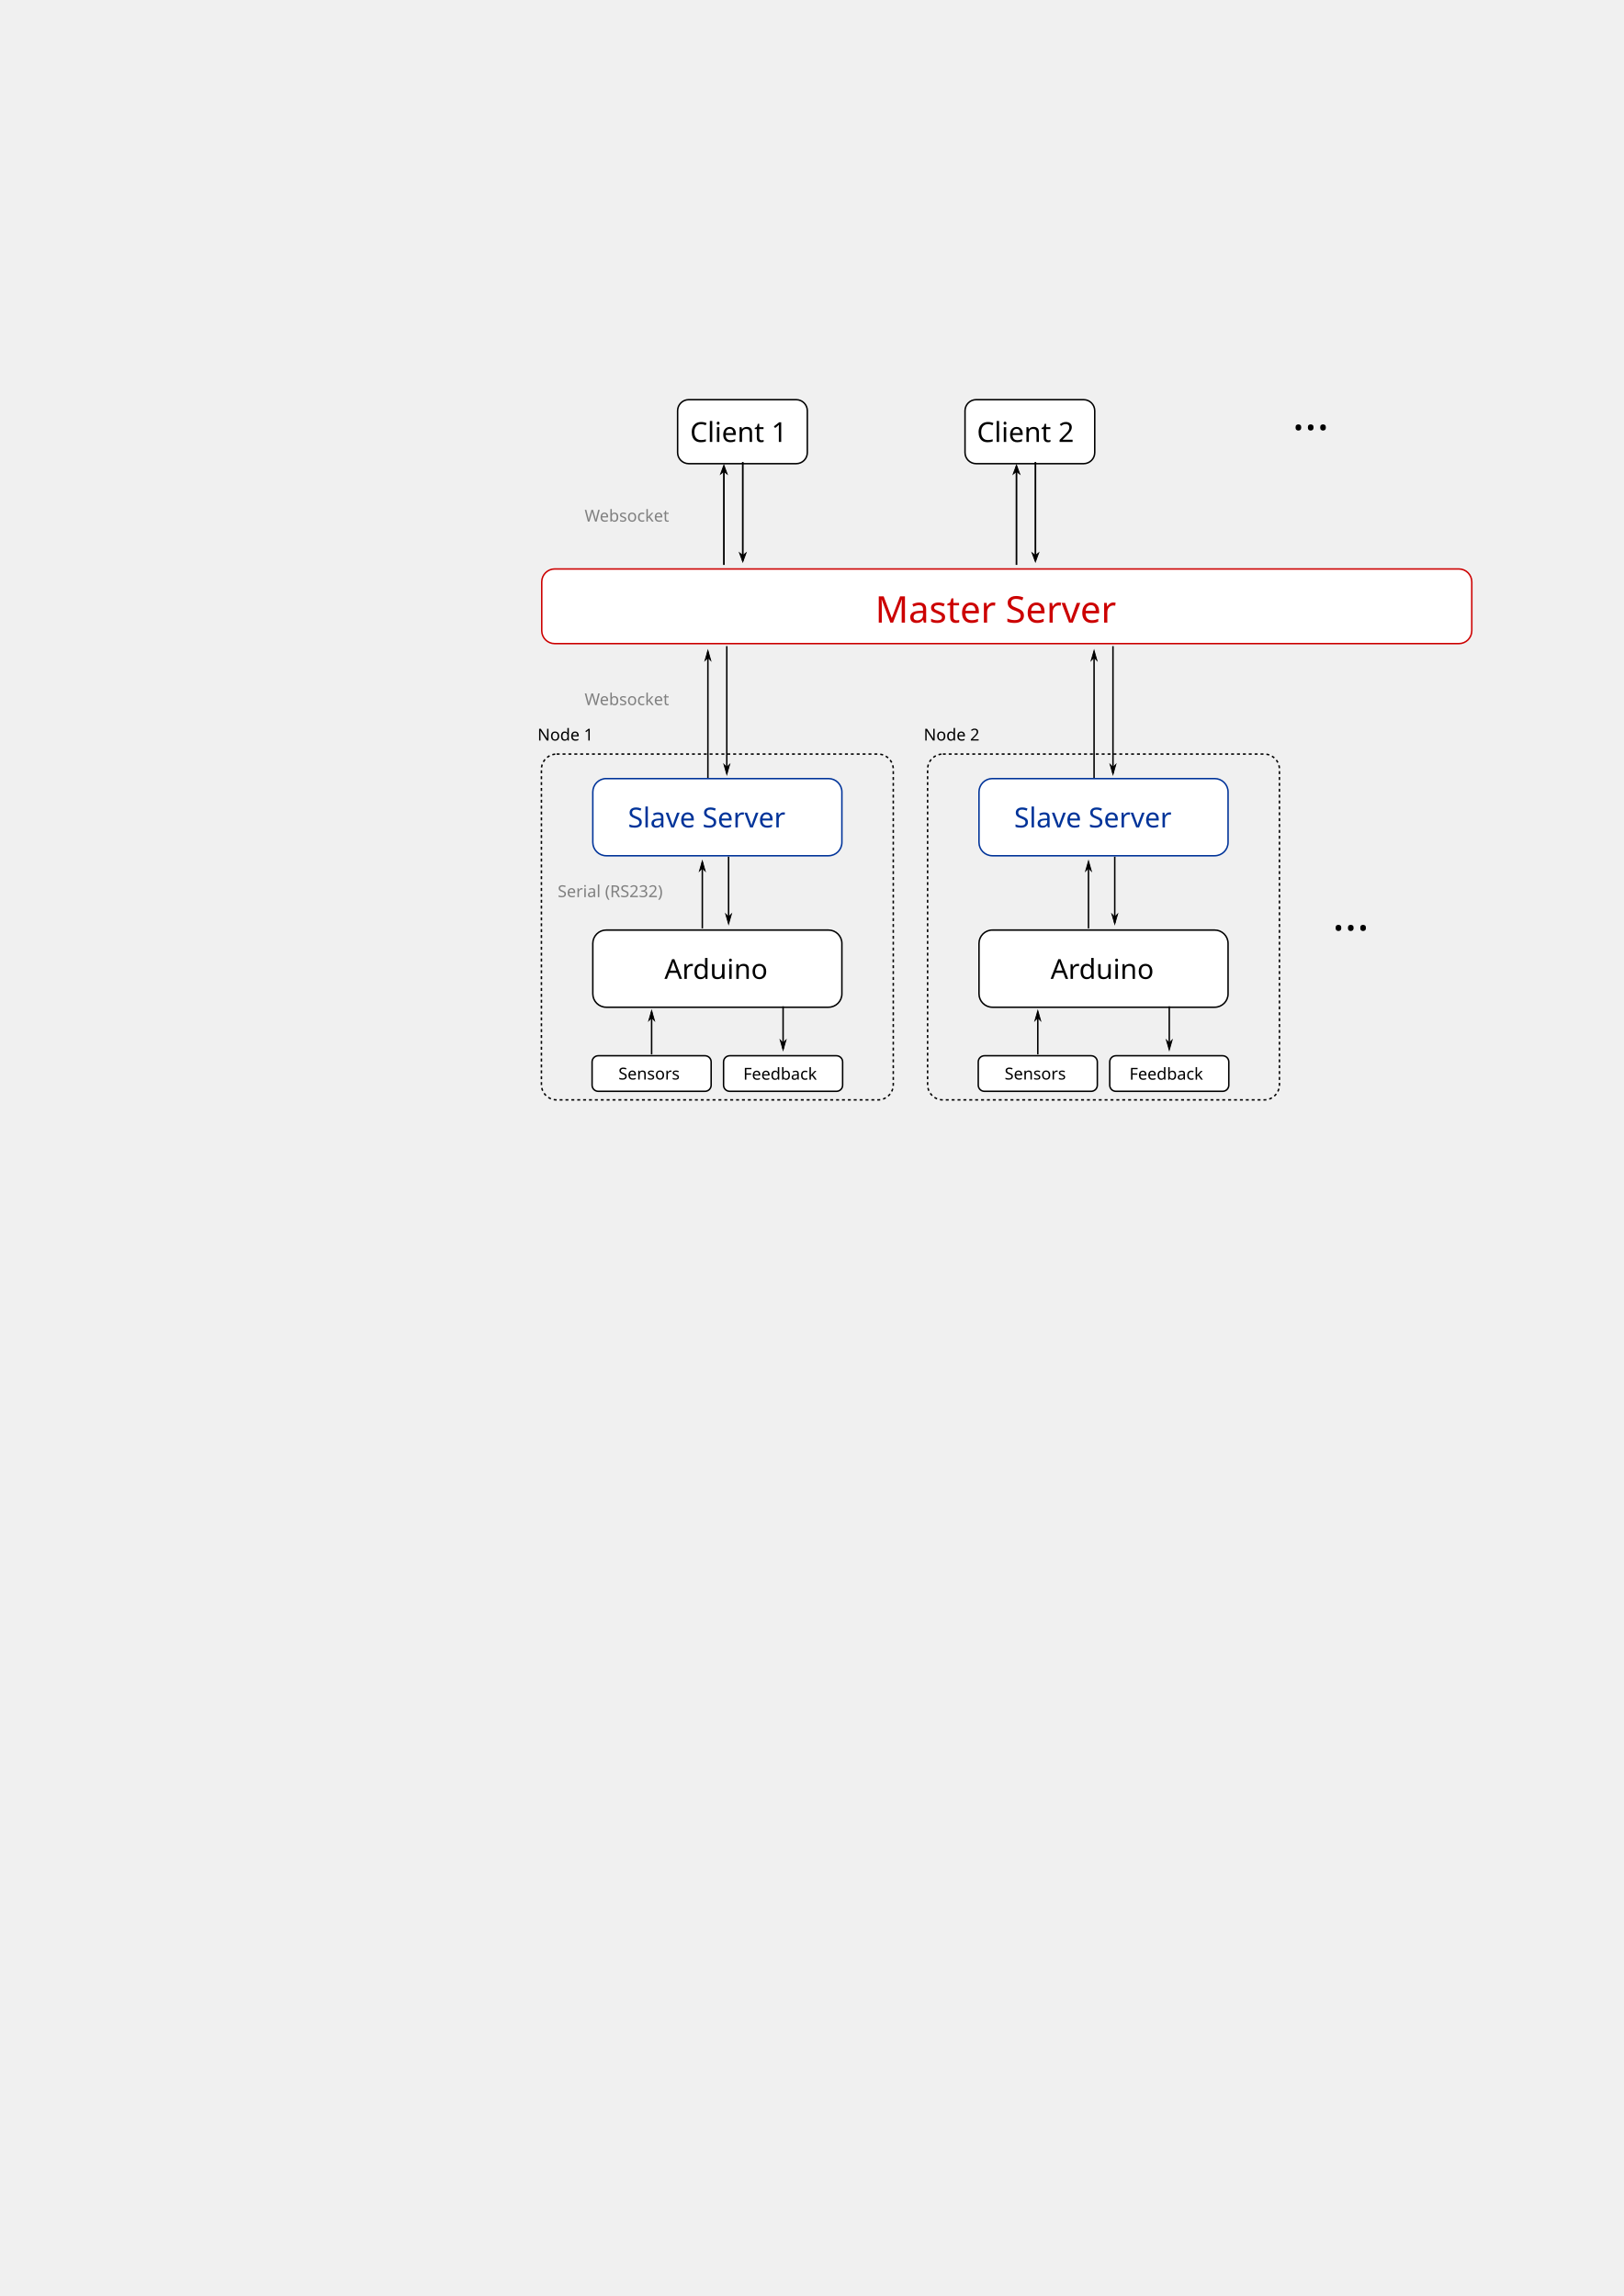
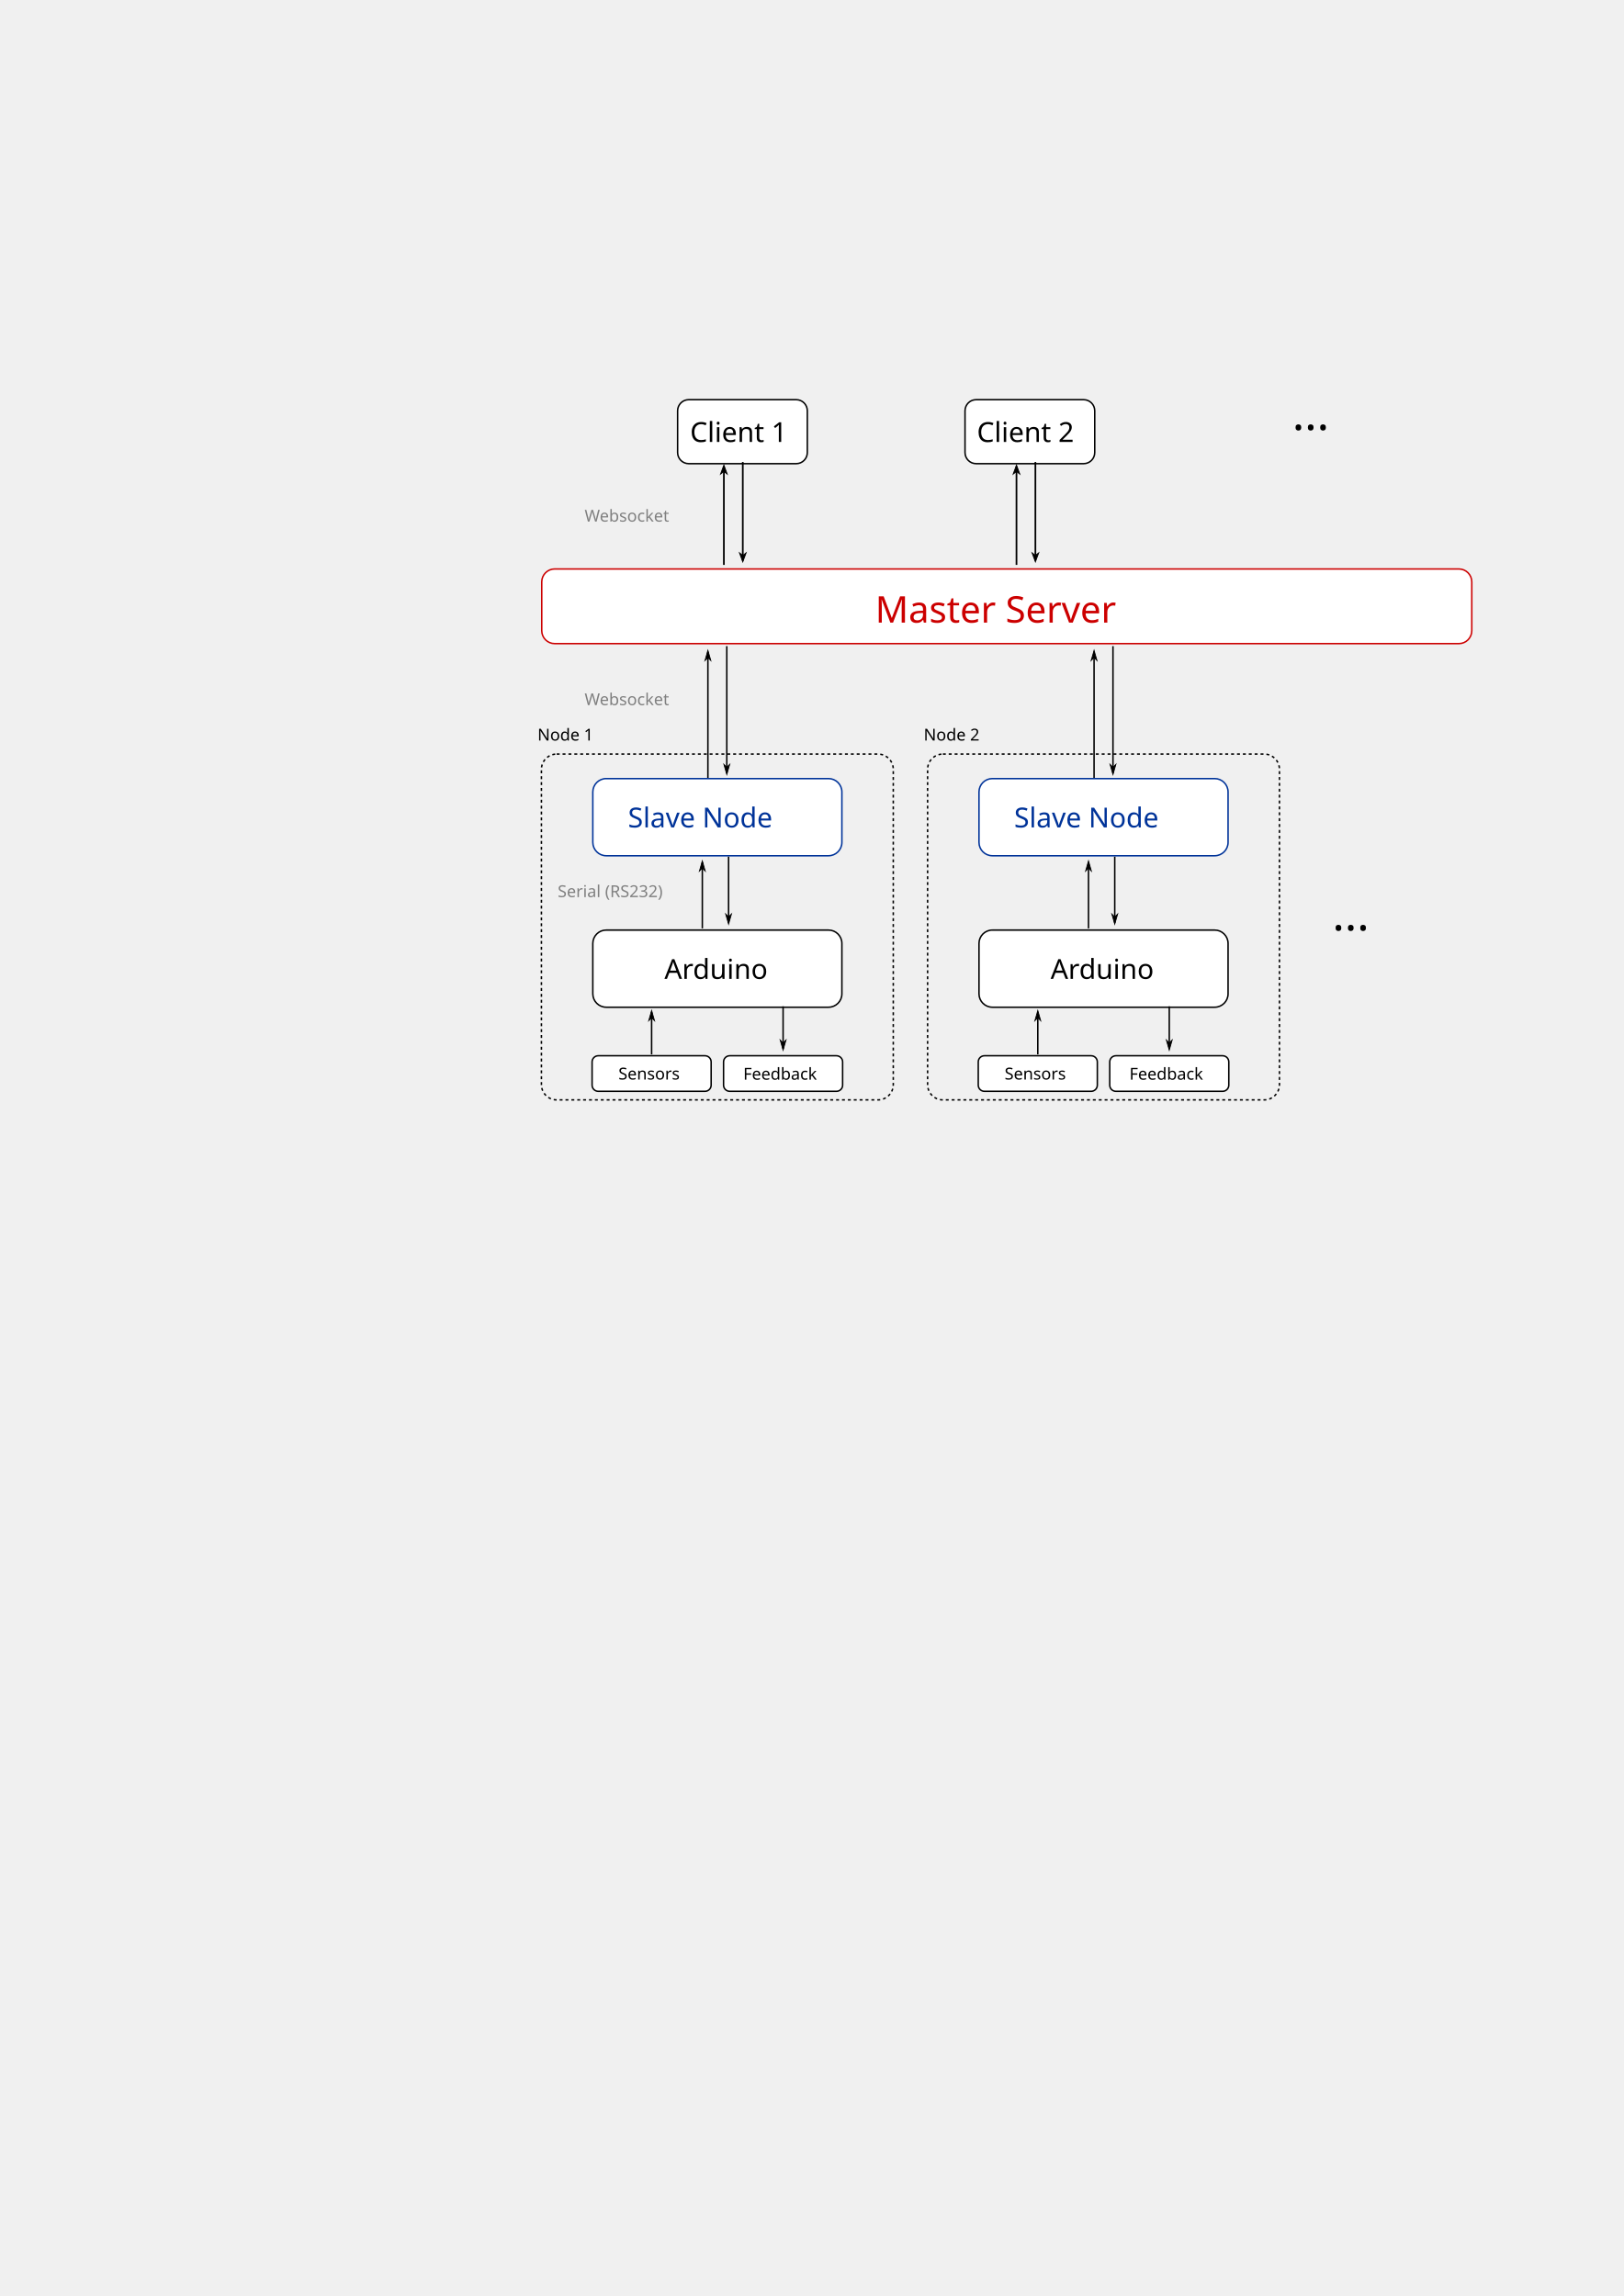
<svg xmlns="http://www.w3.org/2000/svg" width="744.094" height="1052.362" id="svg2" version="1.1" viewBox="0 0 744.094 1052.362">
  <defs id="defs4">
    <marker orient="auto" refY="0.0" refX="0.0" id="marker9131" style="overflow:visible">
      <path id="path9133" d="M 0.0,0.0 L 5.0,-5.0 L -12.5,0.0 L 5.0,5.0 L 0.0,0.0 z " style="fill-rule:evenodd;stroke:#000000;stroke-width:1pt;stroke-opacity:1;fill:#000000;fill-opacity:1" transform="scale(0.4) translate(10,0)" />
    </marker>
    <marker orient="auto" refY="0.0" refX="0.0" id="marker9007" style="overflow:visible">
      <path id="path9009" d="M 0.0,0.0 L 5.0,-5.0 L -12.5,0.0 L 5.0,5.0 L 0.0,0.0 z " style="fill-rule:evenodd;stroke:#000000;stroke-width:1pt;stroke-opacity:1;fill:#000000;fill-opacity:1" transform="scale(0.4) translate(10,0)" />
    </marker>
    <marker orient="auto" refY="0.0" refX="0.0" id="marker8889" style="overflow:visible">
      <path id="path8891" d="M 0.0,0.0 L 5.0,-5.0 L -12.5,0.0 L 5.0,5.0 L 0.0,0.0 z " style="fill-rule:evenodd;stroke:#000000;stroke-width:1pt;stroke-opacity:1;fill:#000000;fill-opacity:1" transform="scale(0.4) translate(10,0)" />
    </marker>
    <marker style="overflow:visible" id="marker8777" refX="0.0" refY="0.0" orient="auto">
      <path transform="scale(0.4) translate(10,0)" style="fill-rule:evenodd;stroke:#000000;stroke-width:1pt;stroke-opacity:1;fill:#000000;fill-opacity:1" d="M 0.0,0.0 L 5.0,-5.0 L -12.5,0.0 L 5.0,5.0 L 0.0,0.0 z " id="path8779" />
    </marker>
    <marker style="overflow:visible" id="marker8574" refX="0.0" refY="0.0" orient="auto">
      <path transform="scale(0.4) translate(10,0)" style="fill-rule:evenodd;stroke:#000000;stroke-width:1pt;stroke-opacity:1;fill:#000000;fill-opacity:1" d="M 0.0,0.0 L 5.0,-5.0 L -12.5,0.0 L 5.0,5.0 L 0.0,0.0 z " id="path8576" />
    </marker>
    <marker style="overflow:visible" id="marker8152" refX="0.0" refY="0.0" orient="auto">
      <path transform="scale(0.4) translate(10,0)" style="fill-rule:evenodd;stroke:#000000;stroke-width:1pt;stroke-opacity:1;fill:#000000;fill-opacity:1" d="M 0.0,0.0 L 5.0,-5.0 L -12.5,0.0 L 5.0,5.0 L 0.0,0.0 z " id="path8154" />
    </marker>
    <marker orient="auto" refY="0.0" refX="0.0" id="marker7876" style="overflow:visible">
      <path id="path7878" d="M 0.0,0.0 L 5.0,-5.0 L -12.5,0.0 L 5.0,5.0 L 0.0,0.0 z " style="fill-rule:evenodd;stroke:#000000;stroke-width:1pt;stroke-opacity:1;fill:#000000;fill-opacity:1" transform="scale(0.4) translate(10,0)" />
    </marker>
    <marker style="overflow:visible" id="marker7756" refX="0.0" refY="0.0" orient="auto">
      <path transform="scale(0.4) translate(10,0)" style="fill-rule:evenodd;stroke:#000000;stroke-width:1pt;stroke-opacity:1;fill:#000000;fill-opacity:1" d="M 0.0,0.0 L 5.0,-5.0 L -12.5,0.0 L 5.0,5.0 L 0.0,0.0 z " id="path7758" />
    </marker>
    <marker orient="auto" refY="0.0" refX="0.0" id="marker7541" style="overflow:visible">
      <path id="path7543" d="M 0.0,0.0 L 5.0,-5.0 L -12.5,0.0 L 5.0,5.0 L 0.0,0.0 z " style="fill-rule:evenodd;stroke:#000000;stroke-width:1pt;stroke-opacity:1;fill:#000000;fill-opacity:1" transform="scale(0.4) translate(10,0)" />
    </marker>
    <marker orient="auto" refY="0.0" refX="0.0" id="marker6961" style="overflow:visible">
      <path id="path6963" d="M 0.0,0.0 L 5.0,-5.0 L -12.5,0.0 L 5.0,5.0 L 0.0,0.0 z " style="fill-rule:evenodd;stroke:#000000;stroke-width:1pt;stroke-opacity:1;fill:#000000;fill-opacity:1" transform="scale(0.4) translate(10,0)" />
    </marker>
    <marker style="overflow:visible" id="marker6837" refX="0.0" refY="0.0" orient="auto">
      <path transform="scale(0.4) translate(10,0)" style="fill-rule:evenodd;stroke:#000000;stroke-width:1pt;stroke-opacity:1;fill:#000000;fill-opacity:1" d="M 0.0,0.0 L 5.0,-5.0 L -12.5,0.0 L 5.0,5.0 L 0.0,0.0 z " id="path6839" />
    </marker>
    <marker style="overflow:visible" id="marker6719" refX="0.0" refY="0.0" orient="auto">
      <path transform="scale(0.4) translate(10,0)" style="fill-rule:evenodd;stroke:#000000;stroke-width:1pt;stroke-opacity:1;fill:#000000;fill-opacity:1" d="M 0.0,0.0 L 5.0,-5.0 L -12.5,0.0 L 5.0,5.0 L 0.0,0.0 z " id="path6721" />
    </marker>
    <marker orient="auto" refY="0.0" refX="0.0" id="marker6607" style="overflow:visible">
      <path id="path6609" d="M 0.0,0.0 L 5.0,-5.0 L -12.5,0.0 L 5.0,5.0 L 0.0,0.0 z " style="fill-rule:evenodd;stroke:#000000;stroke-width:1pt;stroke-opacity:1;fill:#000000;fill-opacity:1" transform="scale(0.4) translate(10,0)" />
    </marker>
    <marker style="overflow:visible" id="marker6375" refX="0.0" refY="0.0" orient="auto">
      <path transform="scale(0.4) translate(10,0)" style="fill-rule:evenodd;stroke:#000000;stroke-width:1pt;stroke-opacity:1;fill:#000000;fill-opacity:1" d="M 0.0,0.0 L 5.0,-5.0 L -12.5,0.0 L 5.0,5.0 L 0.0,0.0 z " id="path6377" />
    </marker>
    <marker orient="auto" refY="0.0" refX="0.0" id="marker6275" style="overflow:visible">
      <path id="path6277" d="M 0.0,0.0 L 5.0,-5.0 L -12.5,0.0 L 5.0,5.0 L 0.0,0.0 z " style="fill-rule:evenodd;stroke:#000000;stroke-width:1pt;stroke-opacity:1;fill:#000000;fill-opacity:1" transform="scale(0.4) translate(10,0)" />
    </marker>
    <marker orient="auto" refY="0.0" refX="0.0" id="marker6103" style="overflow:visible">
      <path id="path6105" d="M 0.0,0.0 L 5.0,-5.0 L -12.5,0.0 L 5.0,5.0 L 0.0,0.0 z " style="fill-rule:evenodd;stroke:#000000;stroke-width:1pt;stroke-opacity:1;fill:#000000;fill-opacity:1" transform="scale(0.4) translate(10,0)" />
    </marker>
    <marker style="overflow:visible" id="marker6015" refX="0.0" refY="0.0" orient="auto">
      <path transform="scale(0.4) translate(10,0)" style="fill-rule:evenodd;stroke:#000000;stroke-width:1pt;stroke-opacity:1;fill:#000000;fill-opacity:1" d="M 0.0,0.0 L 5.0,-5.0 L -12.5,0.0 L 5.0,5.0 L 0.0,0.0 z " id="path6017" />
    </marker>
    <marker style="overflow:visible" id="marker5335" refX="0.0" refY="0.0" orient="auto">
      <path transform="scale(0.4) translate(10,0)" style="fill-rule:evenodd;stroke:#000000;stroke-width:1pt;stroke-opacity:1;fill:#000000;fill-opacity:1" d="M 0.0,0.0 L 5.0,-5.0 L -12.5,0.0 L 5.0,5.0 L 0.0,0.0 z " id="path5337" />
    </marker>
    <marker style="overflow:visible" id="marker4576" refX="0.0" refY="0.0" orient="auto">
      <path transform="scale(0.4) translate(10,0)" style="fill-rule:evenodd;stroke:#000000;stroke-width:1pt;stroke-opacity:1;fill:#000000;fill-opacity:1" d="M 0.0,0.0 L 5.0,-5.0 L -12.5,0.0 L 5.0,5.0 L 0.0,0.0 z " id="path4578" />
    </marker>
  </defs>
  <g id="layer1">
    <rect ry="5.932" y="260.781" x="248.269" height="34.22" width="426.209" id="rect4232" style="color:#000000;text-decoration:none;text-decoration-line:none;text-decoration-style:solid;text-decoration-color:#000000;clip-rule:nonzero;display:inline;overflow:visible;visibility:visible;opacity:1;isolation:auto;mix-blend-mode:normal;color-interpolation:sRGB;color-interpolation-filters:linearRGB;solid-color:#000000;solid-opacity:1;fill:#ffffff;fill-opacity:1;fill-rule:nonzero;stroke:#cc0000;stroke-width:0.674;stroke-linecap:butt;stroke-linejoin:miter;stroke-miterlimit:4;stroke-dasharray:none;stroke-dashoffset:0;stroke-opacity:1;color-rendering:auto;image-rendering:auto;shape-rendering:auto;text-rendering:auto;enable-background:accumulate" />
    <text id="text4234" y="285.359" x="401.073" style="font-style:normal;font-weight:normal;font-size:7.58px;line-height:125%;font-family:sans-serif;letter-spacing:0px;word-spacing:0px;fill:#cc0000;fill-opacity:1;stroke:none;stroke-width:1;stroke-linecap:butt;stroke-linejoin:miter;stroke-miterlimit:4;stroke-dasharray:none;stroke-opacity:1" xml:space="preserve">
      <tspan style="font-size:16.845px;fill:#cc0000;stroke:none;stroke-width:1;stroke-miterlimit:4;stroke-dasharray:none" y="285.359" x="401.073" id="tspan4236">Master Server</tspan>
    </text>
    <g id="g8698" transform="matrix(0.6738178,0,0,0.6738178,217.7096,164.5501)" style="stroke-width:1;stroke-miterlimit:4;stroke-dasharray:none">
      <path id="path5333" d="m 171.208,281.699 0,-86.387" style="fill:none;fill-rule:evenodd;stroke:#000000;stroke-width:1;stroke-linecap:butt;stroke-linejoin:miter;stroke-miterlimit:4;stroke-dasharray:none;stroke-opacity:1;marker-start:url(#marker6375)" />
      <path style="fill:none;fill-rule:evenodd;stroke:#000000;stroke-width:1;stroke-linecap:butt;stroke-linejoin:miter;stroke-miterlimit:4;stroke-dasharray:none;stroke-opacity:1;marker-start:url(#marker8574)" d="m 158.351,199.133 0,86.387" id="path5583" />
    </g>
    <text xml:space="preserve" style="font-style:normal;font-weight:normal;font-size:21.057px;line-height:125%;font-family:sans-serif;letter-spacing:0px;word-spacing:0px;fill:#000000;fill-opacity:1;stroke:none;stroke-width:1;stroke-linecap:butt;stroke-linejoin:miter;stroke-miterlimit:4;stroke-dasharray:none;stroke-opacity:1" x="610.554" y="426.438" id="text6011">
      <tspan id="tspan6013" x="610.554" y="426.438">...</tspan>
    </text>
    <g id="g7701" transform="matrix(0.6738178,0,0,0.6738178,179.5927,164.5501)" style="stroke-width:1;stroke-miterlimit:4;stroke-dasharray:none">
      <path style="fill:none;fill-rule:evenodd;stroke:#000000;stroke-width:1;stroke-linecap:butt;stroke-linejoin:miter;stroke-miterlimit:4;stroke-dasharray:none;stroke-opacity:1;marker-start:url(#marker7541)" d="m 490.416,281.699 0,-86.387" id="path7537" />
      <path id="path7539" d="m 477.559,199.133 0,86.387" style="fill:none;fill-rule:evenodd;stroke:#000000;stroke-width:1;stroke-linecap:butt;stroke-linejoin:miter;stroke-miterlimit:4;stroke-dasharray:none;stroke-opacity:1;marker-start:url(#marker6275)" />
    </g>
    <rect style="color:#000000;text-decoration:none;text-decoration-line:none;text-decoration-style:solid;text-decoration-color:#000000;clip-rule:nonzero;display:inline;overflow:visible;visibility:visible;opacity:1;isolation:auto;mix-blend-mode:normal;color-interpolation:sRGB;color-interpolation-filters:linearRGB;solid-color:#000000;solid-opacity:1;fill:none;fill-opacity:1;fill-rule:nonzero;stroke:#000000;stroke-width:0.674;stroke-linecap:butt;stroke-linejoin:miter;stroke-miterlimit:4;stroke-dasharray:1.348, 1.348;stroke-dashoffset:0;stroke-opacity:1;color-rendering:auto;image-rendering:auto;shape-rendering:auto;text-rendering:auto;enable-background:accumulate" id="rect4137" width="161.24" height="158.506" x="248.123" y="345.63" ry="6.986" />
    <text xml:space="preserve" style="font-style:normal;font-weight:normal;font-size:7.58px;line-height:125%;font-family:sans-serif;letter-spacing:0px;word-spacing:0px;fill:#000000;fill-opacity:1;stroke:none;stroke-width:1px;stroke-linecap:butt;stroke-linejoin:miter;stroke-opacity:1" x="246.325" y="339.426" id="text4139">
      <tspan id="tspan4141" x="246.325" y="339.426">Node 1</tspan>
    </text>
    <g style="stroke-width:1;stroke-miterlimit:4;stroke-dasharray:none" transform="matrix(0.6738178,0,0,0.6738178,227.4509,222.9074)" id="g4272">
      <rect style="color:#000000;text-decoration:none;text-decoration-line:none;text-decoration-style:solid;text-decoration-color:#000000;clip-rule:nonzero;display:inline;overflow:visible;visibility:visible;opacity:1;isolation:auto;mix-blend-mode:normal;color-interpolation:sRGB;color-interpolation-filters:linearRGB;solid-color:#000000;solid-opacity:1;fill:#ffffff;fill-opacity:1;fill-rule:nonzero;stroke:#000000;stroke-width:1;stroke-linecap:butt;stroke-linejoin:miter;stroke-miterlimit:4;stroke-dasharray:none;stroke-dashoffset:0;stroke-opacity:1;color-rendering:auto;image-rendering:auto;shape-rendering:auto;text-rendering:auto;enable-background:accumulate" id="rect4274" width="169.393" height="52.478" x="65.629" y="301.838" ry="9.097" />
    </g>
    <g style="stroke-width:1;stroke-miterlimit:4;stroke-dasharray:none" id="g4161" transform="matrix(0.6738178,0,0,0.6738178,238.7402,169.9646)">
      <text id="text4147" y="413.629" x="97.577" style="font-style:normal;font-weight:normal;font-size:11.25px;line-height:125%;font-family:sans-serif;letter-spacing:0px;word-spacing:0px;fill:#000000;fill-opacity:1;stroke:none;stroke-width:1;stroke-linecap:butt;stroke-linejoin:miter;stroke-miterlimit:4;stroke-dasharray:none;stroke-opacity:1" xml:space="preserve">
        <tspan y="413.629" x="97.577" id="tspan4149" style="font-size:18.75px;stroke-width:1;stroke-miterlimit:4;stroke-dasharray:none">Arduino</tspan>
      </text>
    </g>
    <rect style="color:#000000;text-decoration:none;text-decoration-line:none;text-decoration-style:solid;text-decoration-color:#000000;clip-rule:nonzero;display:inline;overflow:visible;visibility:visible;opacity:1;isolation:auto;mix-blend-mode:normal;color-interpolation:sRGB;color-interpolation-filters:linearRGB;solid-color:#000000;solid-opacity:1;fill:#ffffff;fill-opacity:1;fill-rule:nonzero;stroke:#003399;stroke-width:0.674;stroke-linecap:butt;stroke-linejoin:miter;stroke-miterlimit:4;stroke-dasharray:none;stroke-dashoffset:0;stroke-opacity:1;color-rendering:auto;image-rendering:auto;shape-rendering:auto;text-rendering:auto;enable-background:accumulate" id="rect4143" width="114.14" height="35.361" x="271.673" y="356.864" ry="6.13" />
    <text xml:space="preserve" style="font-style:normal;font-weight:normal;font-size:7.58px;line-height:125%;font-family:sans-serif;letter-spacing:0px;word-spacing:0px;fill:#003399;fill-opacity:1;stroke:none;stroke-width:1px;stroke-linecap:butt;stroke-linejoin:miter;stroke-opacity:1" x="287.769" y="379.248" id="text4151">
-       <tspan style="font-size:12.634px;fill:#003399" id="tspan4153" x="287.769" y="379.248">Slave Server</tspan>
+       <tspan style="font-size:12.634px;fill:#003399" id="tspan4153" x="287.769" y="379.248">Slave Node</tspan>
    </text>
    <g id="g7751" transform="matrix(0.6738178,0,0,0.6738178,217.8804,164.5501)" style="stroke-width:1;stroke-miterlimit:4;stroke-dasharray:none">
      <rect ry="4.193" y="473.943" x="79.334" height="24.189" width="80.975" id="rect7749" style="color:#000000;text-decoration:none;text-decoration-line:none;text-decoration-style:solid;text-decoration-color:#000000;clip-rule:nonzero;display:inline;overflow:visible;visibility:visible;opacity:1;isolation:auto;mix-blend-mode:normal;color-interpolation:sRGB;color-interpolation-filters:linearRGB;solid-color:#000000;solid-opacity:1;fill:#ffffff;fill-opacity:1;fill-rule:nonzero;stroke:#000000;stroke-width:1;stroke-linecap:butt;stroke-linejoin:miter;stroke-miterlimit:4;stroke-dasharray:none;stroke-dashoffset:0;stroke-opacity:1;color-rendering:auto;image-rendering:auto;shape-rendering:auto;text-rendering:auto;enable-background:accumulate" />
      <text id="text4157" y="490.117" x="97.242" style="font-style:normal;font-weight:normal;font-size:11.25px;line-height:125%;font-family:sans-serif;letter-spacing:0px;word-spacing:0px;fill:#000000;fill-opacity:1;stroke:none;stroke-width:1;stroke-linecap:butt;stroke-linejoin:miter;stroke-miterlimit:4;stroke-dasharray:none;stroke-opacity:1" xml:space="preserve">
        <tspan y="490.117" x="97.242" id="tspan4159">Sensors</tspan>
      </text>
    </g>
    <path style="fill:none;fill-rule:evenodd;stroke:#000000;stroke-width:0.674;stroke-linecap:butt;stroke-linejoin:miter;stroke-miterlimit:4;stroke-dasharray:none;stroke-opacity:1;marker-start:url(#marker9131)" d="m 321.853,395.23 0,30.289" id="path4280" />
    <path id="path4574" d="m 333.885,422.945 0,-30.289" style="fill:none;fill-rule:evenodd;stroke:#000000;stroke-width:0.674;stroke-linecap:butt;stroke-linejoin:miter;stroke-miterlimit:4;stroke-dasharray:none;stroke-opacity:1;marker-start:url(#marker9007)" />
    <g id="g8318" transform="matrix(0.6738178,0,0,0.6738178,217.727,164.5501)" style="stroke-width:1;stroke-miterlimit:4;stroke-dasharray:none">
      <rect style="color:#000000;text-decoration:none;text-decoration-line:none;text-decoration-style:solid;text-decoration-color:#000000;clip-rule:nonzero;display:inline;overflow:visible;visibility:visible;opacity:1;isolation:auto;mix-blend-mode:normal;color-interpolation:sRGB;color-interpolation-filters:linearRGB;solid-color:#000000;solid-opacity:1;fill:#ffffff;fill-opacity:1;fill-rule:nonzero;stroke:#000000;stroke-width:1;stroke-linecap:butt;stroke-linejoin:miter;stroke-miterlimit:4;stroke-dasharray:none;stroke-dashoffset:0;stroke-opacity:1;color-rendering:auto;image-rendering:auto;shape-rendering:auto;text-rendering:auto;enable-background:accumulate" id="rect7747" width="80.975" height="24.189" x="168.977" y="473.943" ry="4.193" />
      <text id="text4669" y="490.227" x="182.364" style="font-style:normal;font-weight:normal;font-size:11.25px;line-height:125%;font-family:sans-serif;letter-spacing:0px;word-spacing:0px;fill:#000000;fill-opacity:1;stroke:none;stroke-width:1;stroke-linecap:butt;stroke-linejoin:miter;stroke-miterlimit:4;stroke-dasharray:none;stroke-opacity:1" xml:space="preserve">
        <tspan y="490.227" x="182.364" id="tspan4671">Feedback</tspan>
      </text>
    </g>
    <text id="text5237" y="411.205" x="255.563" style="font-style:normal;font-weight:normal;font-size:7.58px;line-height:125%;font-family:sans-serif;letter-spacing:0px;word-spacing:0px;fill:#808080;fill-opacity:1;stroke:none;stroke-width:1px;stroke-linecap:butt;stroke-linejoin:miter;stroke-opacity:1" xml:space="preserve">
      <tspan y="411.205" x="255.563" id="tspan5239">Serial (RS232)</tspan>
    </text>
    <path id="path7874" d="m 298.618,463.811 0,19.468" style="fill:none;fill-rule:evenodd;stroke:#000000;stroke-width:0.674;stroke-linecap:butt;stroke-linejoin:miter;stroke-miterlimit:4;stroke-dasharray:none;stroke-opacity:1;marker-start:url(#marker8777)" />
    <path style="fill:none;fill-rule:evenodd;stroke:#000000;stroke-width:0.674;stroke-linecap:butt;stroke-linejoin:miter;stroke-miterlimit:4;stroke-dasharray:none;stroke-opacity:1;marker-start:url(#marker8889)" d="m 358.868,480.705 0,-19.468" id="path8150" />
    <text id="text5237-1" y="323.212" x="267.899" style="font-style:normal;font-weight:normal;font-size:7.58px;line-height:125%;font-family:sans-serif;letter-spacing:0px;word-spacing:0px;fill:#808080;fill-opacity:1;stroke:none;stroke-width:1px;stroke-linecap:butt;stroke-linejoin:miter;stroke-opacity:1" xml:space="preserve">
      <tspan y="323.212" x="267.899" id="tspan5239-0">Websocket</tspan>
    </text>
    <rect ry="6.986" y="345.63" x="425.094" height="158.506" width="161.24" id="rect8522" style="color:#000000;text-decoration:none;text-decoration-line:none;text-decoration-style:solid;text-decoration-color:#000000;clip-rule:nonzero;display:inline;overflow:visible;visibility:visible;opacity:1;isolation:auto;mix-blend-mode:normal;color-interpolation:sRGB;color-interpolation-filters:linearRGB;solid-color:#000000;solid-opacity:1;fill:none;fill-opacity:1;fill-rule:nonzero;stroke:#000000;stroke-width:0.674;stroke-linecap:butt;stroke-linejoin:miter;stroke-miterlimit:4;stroke-dasharray:1.348, 1.348;stroke-dashoffset:0;stroke-opacity:1;color-rendering:auto;image-rendering:auto;shape-rendering:auto;text-rendering:auto;enable-background:accumulate" />
    <text id="text8524" y="339.426" x="423.296" style="font-style:normal;font-weight:normal;font-size:7.58px;line-height:125%;font-family:sans-serif;letter-spacing:0px;word-spacing:0px;fill:#000000;fill-opacity:1;stroke:none;stroke-width:1px;stroke-linecap:butt;stroke-linejoin:miter;stroke-opacity:1" xml:space="preserve">
      <tspan y="339.426" x="423.296" id="tspan8526">Node 2</tspan>
    </text>
    <g id="g8528" transform="matrix(0.6738178,0,0,0.6738178,397.0837,178.8439)" style="stroke-width:1;stroke-miterlimit:4;stroke-dasharray:none">
      <g transform="translate(10.8909,65.39379)" id="g8530" style="stroke-width:1;stroke-miterlimit:4;stroke-dasharray:none">
        <rect style="color:#000000;text-decoration:none;text-decoration-line:none;text-decoration-style:solid;text-decoration-color:#000000;clip-rule:nonzero;display:inline;overflow:visible;visibility:visible;opacity:1;isolation:auto;mix-blend-mode:normal;color-interpolation:sRGB;color-interpolation-filters:linearRGB;solid-color:#000000;solid-opacity:1;fill:#ffffff;fill-opacity:1;fill-rule:nonzero;stroke:#000000;stroke-width:1;stroke-linecap:butt;stroke-linejoin:miter;stroke-miterlimit:4;stroke-dasharray:none;stroke-dashoffset:0;stroke-opacity:1;color-rendering:auto;image-rendering:auto;shape-rendering:auto;text-rendering:auto;enable-background:accumulate" id="rect8532" width="169.393" height="52.478" x="65.629" y="301.838" ry="9.097" />
      </g>
      <g id="g8534" transform="translate(27.64507,-13.17765)" style="stroke-width:1;stroke-miterlimit:4;stroke-dasharray:none">
        <text id="text8536" y="413.629" x="97.577" style="font-style:normal;font-weight:normal;font-size:11.25px;line-height:125%;font-family:sans-serif;letter-spacing:0px;word-spacing:0px;fill:#000000;fill-opacity:1;stroke:none;stroke-width:1;stroke-linecap:butt;stroke-linejoin:miter;stroke-miterlimit:4;stroke-dasharray:none;stroke-opacity:1" xml:space="preserve">
          <tspan y="413.629" x="97.577" id="tspan8538" style="font-size:18.75px;stroke-width:1;stroke-miterlimit:4;stroke-dasharray:none">Arduino</tspan>
        </text>
      </g>
    </g>
    <rect ry="6.13" y="356.864" x="448.644" height="35.361" width="114.14" id="rect8540" style="color:#000000;text-decoration:none;text-decoration-line:none;text-decoration-style:solid;text-decoration-color:#000000;clip-rule:nonzero;display:inline;overflow:visible;visibility:visible;opacity:1;isolation:auto;mix-blend-mode:normal;color-interpolation:sRGB;color-interpolation-filters:linearRGB;solid-color:#000000;solid-opacity:1;fill:#ffffff;fill-opacity:1;fill-rule:nonzero;stroke:#003399;stroke-width:0.674;stroke-linecap:butt;stroke-linejoin:miter;stroke-miterlimit:4;stroke-dasharray:none;stroke-dashoffset:0;stroke-opacity:1;color-rendering:auto;image-rendering:auto;shape-rendering:auto;text-rendering:auto;enable-background:accumulate" />
    <text id="text8542" y="379.248" x="464.74" style="font-style:normal;font-weight:normal;font-size:7.58px;line-height:125%;font-family:sans-serif;letter-spacing:0px;word-spacing:0px;fill:#003399;fill-opacity:1;stroke:none;stroke-width:1;stroke-linecap:butt;stroke-linejoin:miter;stroke-miterlimit:4;stroke-dasharray:none;stroke-opacity:1" xml:space="preserve">
-       <tspan y="379.248" x="464.74" id="tspan8544" style="font-size:12.634px;fill:#003399;stroke-width:1;stroke-miterlimit:4;stroke-dasharray:none">Slave Server</tspan>
+       <tspan y="379.248" x="464.74" id="tspan8544" style="font-size:12.634px;fill:#003399;stroke-width:1;stroke-miterlimit:4;stroke-dasharray:none">Slave Node</tspan>
    </text>
    <g transform="matrix(0.6738178,0,0,0.6738178,394.8517,164.5501)" id="g8546" style="stroke-width:1;stroke-miterlimit:4;stroke-dasharray:none">
      <rect style="color:#000000;text-decoration:none;text-decoration-line:none;text-decoration-style:solid;text-decoration-color:#000000;clip-rule:nonzero;display:inline;overflow:visible;visibility:visible;opacity:1;isolation:auto;mix-blend-mode:normal;color-interpolation:sRGB;color-interpolation-filters:linearRGB;solid-color:#000000;solid-opacity:1;fill:#ffffff;fill-opacity:1;fill-rule:nonzero;stroke:#000000;stroke-width:1;stroke-linecap:butt;stroke-linejoin:miter;stroke-miterlimit:4;stroke-dasharray:none;stroke-dashoffset:0;stroke-opacity:1;color-rendering:auto;image-rendering:auto;shape-rendering:auto;text-rendering:auto;enable-background:accumulate" id="rect8548" width="80.975" height="24.189" x="79.334" y="473.943" ry="4.193" />
      <text xml:space="preserve" style="font-style:normal;font-weight:normal;font-size:11.25px;line-height:125%;font-family:sans-serif;letter-spacing:0px;word-spacing:0px;fill:#000000;fill-opacity:1;stroke:none;stroke-width:1;stroke-linecap:butt;stroke-linejoin:miter;stroke-miterlimit:4;stroke-dasharray:none;stroke-opacity:1" x="97.242" y="490.117" id="text8550">
        <tspan id="tspan8552" x="97.242" y="490.117">Sensors</tspan>
      </text>
    </g>
    <path id="path8554" d="m 498.824,395.23 0,30.289" style="fill:none;fill-rule:evenodd;stroke:#000000;stroke-width:0.674;stroke-linecap:butt;stroke-linejoin:miter;stroke-miterlimit:4;stroke-dasharray:none;stroke-opacity:1;marker-start:url(#marker7756)" />
    <path style="fill:none;fill-rule:evenodd;stroke:#000000;stroke-width:0.674;stroke-linecap:butt;stroke-linejoin:miter;stroke-miterlimit:4;stroke-dasharray:none;stroke-opacity:1;marker-start:url(#marker4576)" d="m 510.856,422.945 0,-30.289" id="path8556" />
    <g transform="matrix(0.6738178,0,0,0.6738178,394.6983,164.5501)" id="g8558" style="stroke-width:1;stroke-miterlimit:4;stroke-dasharray:none">
      <rect ry="4.193" y="473.943" x="168.977" height="24.189" width="80.975" id="rect8560" style="color:#000000;text-decoration:none;text-decoration-line:none;text-decoration-style:solid;text-decoration-color:#000000;clip-rule:nonzero;display:inline;overflow:visible;visibility:visible;opacity:1;isolation:auto;mix-blend-mode:normal;color-interpolation:sRGB;color-interpolation-filters:linearRGB;solid-color:#000000;solid-opacity:1;fill:#ffffff;fill-opacity:1;fill-rule:nonzero;stroke:#000000;stroke-width:1;stroke-linecap:butt;stroke-linejoin:miter;stroke-miterlimit:4;stroke-dasharray:none;stroke-dashoffset:0;stroke-opacity:1;color-rendering:auto;image-rendering:auto;shape-rendering:auto;text-rendering:auto;enable-background:accumulate" />
      <text xml:space="preserve" style="font-style:normal;font-weight:normal;font-size:11.25px;line-height:125%;font-family:sans-serif;letter-spacing:0px;word-spacing:0px;fill:#000000;fill-opacity:1;stroke:none;stroke-width:1;stroke-linecap:butt;stroke-linejoin:miter;stroke-miterlimit:4;stroke-dasharray:none;stroke-opacity:1" x="182.364" y="490.227" id="text8562">
        <tspan id="tspan8564" x="182.364" y="490.227">Feedback</tspan>
      </text>
    </g>
    <path style="fill:none;fill-rule:evenodd;stroke:#000000;stroke-width:0.674;stroke-linecap:butt;stroke-linejoin:miter;stroke-miterlimit:4;stroke-dasharray:none;stroke-opacity:1;marker-start:url(#marker7876)" d="m 475.589,463.811 0,19.468" id="path8570" />
    <path id="path8572" d="m 535.839,480.705 0,-19.468" style="fill:none;fill-rule:evenodd;stroke:#000000;stroke-width:0.674;stroke-linecap:butt;stroke-linejoin:miter;stroke-miterlimit:4;stroke-dasharray:none;stroke-opacity:1;marker-start:url(#marker8152)" />
    <g id="g9600" transform="matrix(0.6738178,0,0,0.6738178,227.4357,164.5501)">
      <g id="g9594">
        <rect style="color:#000000;text-decoration:none;text-decoration-line:none;text-decoration-style:solid;text-decoration-color:#000000;clip-rule:nonzero;display:inline;overflow:visible;visibility:visible;opacity:1;isolation:auto;mix-blend-mode:normal;color-interpolation:sRGB;color-interpolation-filters:linearRGB;solid-color:#000000;solid-opacity:1;fill:#ffffff;fill-opacity:1;fill-rule:nonzero;stroke:#000000;stroke-width:1;stroke-linecap:butt;stroke-linejoin:miter;stroke-miterlimit:4;stroke-dasharray:none;stroke-dashoffset:0;stroke-opacity:1;color-rendering:auto;image-rendering:auto;shape-rendering:auto;text-rendering:auto;enable-background:accumulate" id="rect4240" width="88.215" height="43.519" x="123.32" y="27.666" ry="7.544" />
        <g transform="matrix(1,0,0,0.7760356,-3.565986,-81.51578)" id="g8743" style="stroke-width:1.135;stroke-miterlimit:4;stroke-dasharray:none">
          <path style="fill:none;fill-rule:evenodd;stroke:#000000;stroke-width:1.135;stroke-linecap:butt;stroke-linejoin:miter;stroke-miterlimit:4;stroke-dasharray:none;stroke-opacity:1;marker-start:url(#marker6375)" d="m 171.208,281.699 0,-86.387" id="path8745" />
          <path id="path8747" d="m 158.351,199.133 0,86.387" style="fill:none;fill-rule:evenodd;stroke:#000000;stroke-width:1.135;stroke-linecap:butt;stroke-linejoin:miter;stroke-miterlimit:4;stroke-dasharray:none;stroke-opacity:1;marker-start:url(#marker8574)" />
        </g>
      </g>
      <text xml:space="preserve" style="font-style:normal;font-weight:normal;font-size:18.75px;line-height:125%;font-family:sans-serif;letter-spacing:0px;word-spacing:0px;fill:#000000;fill-opacity:1;stroke:none;stroke-width:1;stroke-linecap:butt;stroke-linejoin:miter;stroke-miterlimit:4;stroke-dasharray:none;stroke-opacity:1" x="131.781" y="56.425" id="text4242">
        <tspan id="tspan4244" x="131.781" y="56.425">Client 1</tspan>
      </text>
      <g transform="translate(-5.044617,0)" id="g9588">
        <rect ry="7.544" y="27.666" x="323.835" height="43.519" width="88.215" id="rect8709" style="color:#000000;text-decoration:none;text-decoration-line:none;text-decoration-style:solid;text-decoration-color:#000000;clip-rule:nonzero;display:inline;overflow:visible;visibility:visible;opacity:1;isolation:auto;mix-blend-mode:normal;color-interpolation:sRGB;color-interpolation-filters:linearRGB;solid-color:#000000;solid-opacity:1;fill:#ffffff;fill-opacity:1;fill-rule:nonzero;stroke:#000000;stroke-width:1;stroke-linecap:butt;stroke-linejoin:miter;stroke-miterlimit:4;stroke-dasharray:none;stroke-dashoffset:0;stroke-opacity:1;color-rendering:auto;image-rendering:auto;shape-rendering:auto;text-rendering:auto;enable-background:accumulate" />
        <g id="g8749" transform="matrix(1,0,0,0.7760356,200.4848,-81.51578)" style="stroke-width:1.135;stroke-miterlimit:4;stroke-dasharray:none">
          <path id="path8751" d="m 171.208,281.699 0,-86.387" style="fill:none;fill-rule:evenodd;stroke:#000000;stroke-width:1.135;stroke-linecap:butt;stroke-linejoin:miter;stroke-miterlimit:4;stroke-dasharray:none;stroke-opacity:1;marker-start:url(#marker6375)" />
          <path style="fill:none;fill-rule:evenodd;stroke:#000000;stroke-width:1.135;stroke-linecap:butt;stroke-linejoin:miter;stroke-miterlimit:4;stroke-dasharray:none;stroke-opacity:1;marker-start:url(#marker8574)" d="m 158.351,199.133 0,86.387" id="path8753" />
        </g>
      </g>
      <text id="text8711" y="56.425" x="326.863" style="font-style:normal;font-weight:normal;font-size:18.75px;line-height:125%;font-family:sans-serif;letter-spacing:0px;word-spacing:0px;fill:#000000;fill-opacity:1;stroke:none;stroke-width:1;stroke-linecap:butt;stroke-linejoin:miter;stroke-miterlimit:4;stroke-dasharray:none;stroke-opacity:1" xml:space="preserve">
        <tspan y="56.425" x="326.863" id="tspan8713">Client 2</tspan>
      </text>
      <text xml:space="preserve" style="font-style:normal;font-weight:normal;font-size:31.25px;line-height:125%;font-family:sans-serif;letter-spacing:0px;word-spacing:0px;fill:#000000;fill-opacity:1;stroke:none;stroke-width:1;stroke-linecap:butt;stroke-linejoin:miter;stroke-miterlimit:4;stroke-dasharray:none;stroke-opacity:1" x="541.332" y="48.242" id="text8723">
        <tspan id="tspan8725" x="541.332" y="48.242">...</tspan>
      </text>
    </g>
    <text xml:space="preserve" style="font-style:normal;font-weight:normal;font-size:7.58px;line-height:125%;font-family:sans-serif;letter-spacing:0px;word-spacing:0px;fill:#808080;fill-opacity:1;stroke:none;stroke-width:1px;stroke-linecap:butt;stroke-linejoin:miter;stroke-opacity:1" x="267.899" y="239.077" id="text9567">
      <tspan id="tspan9569" x="267.899" y="239.077">Websocket</tspan>
    </text>
  </g>
</svg>
